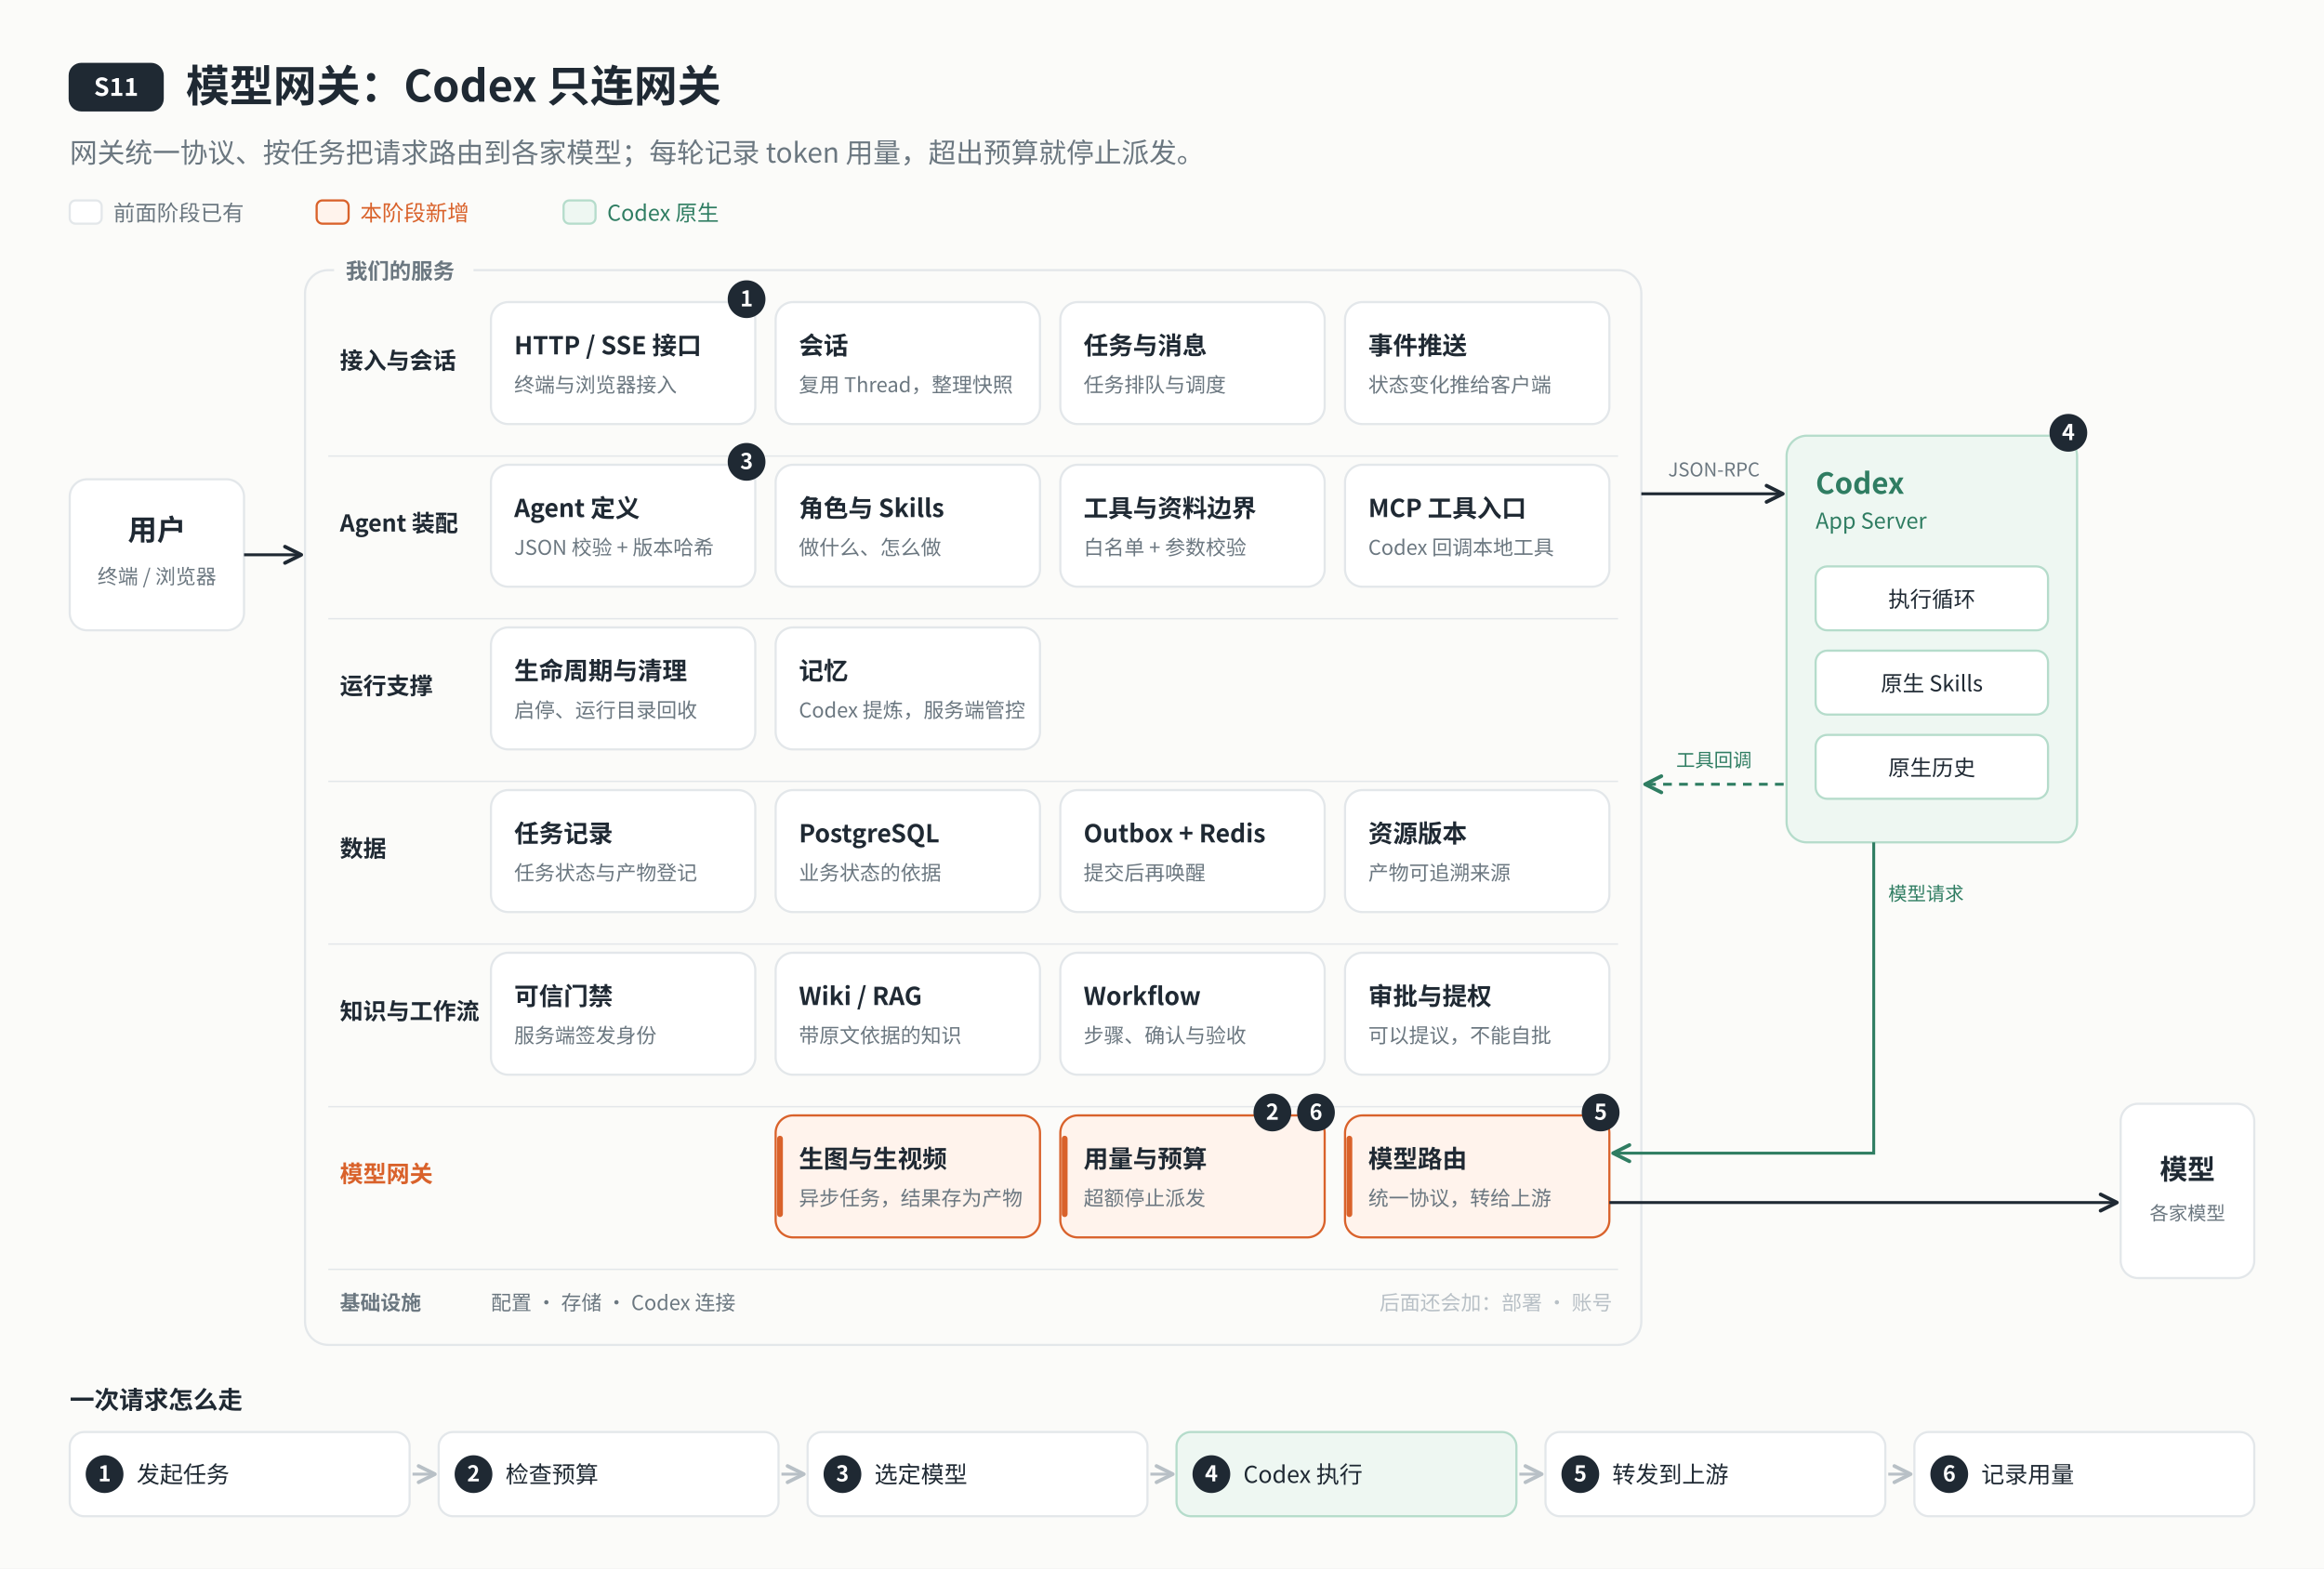
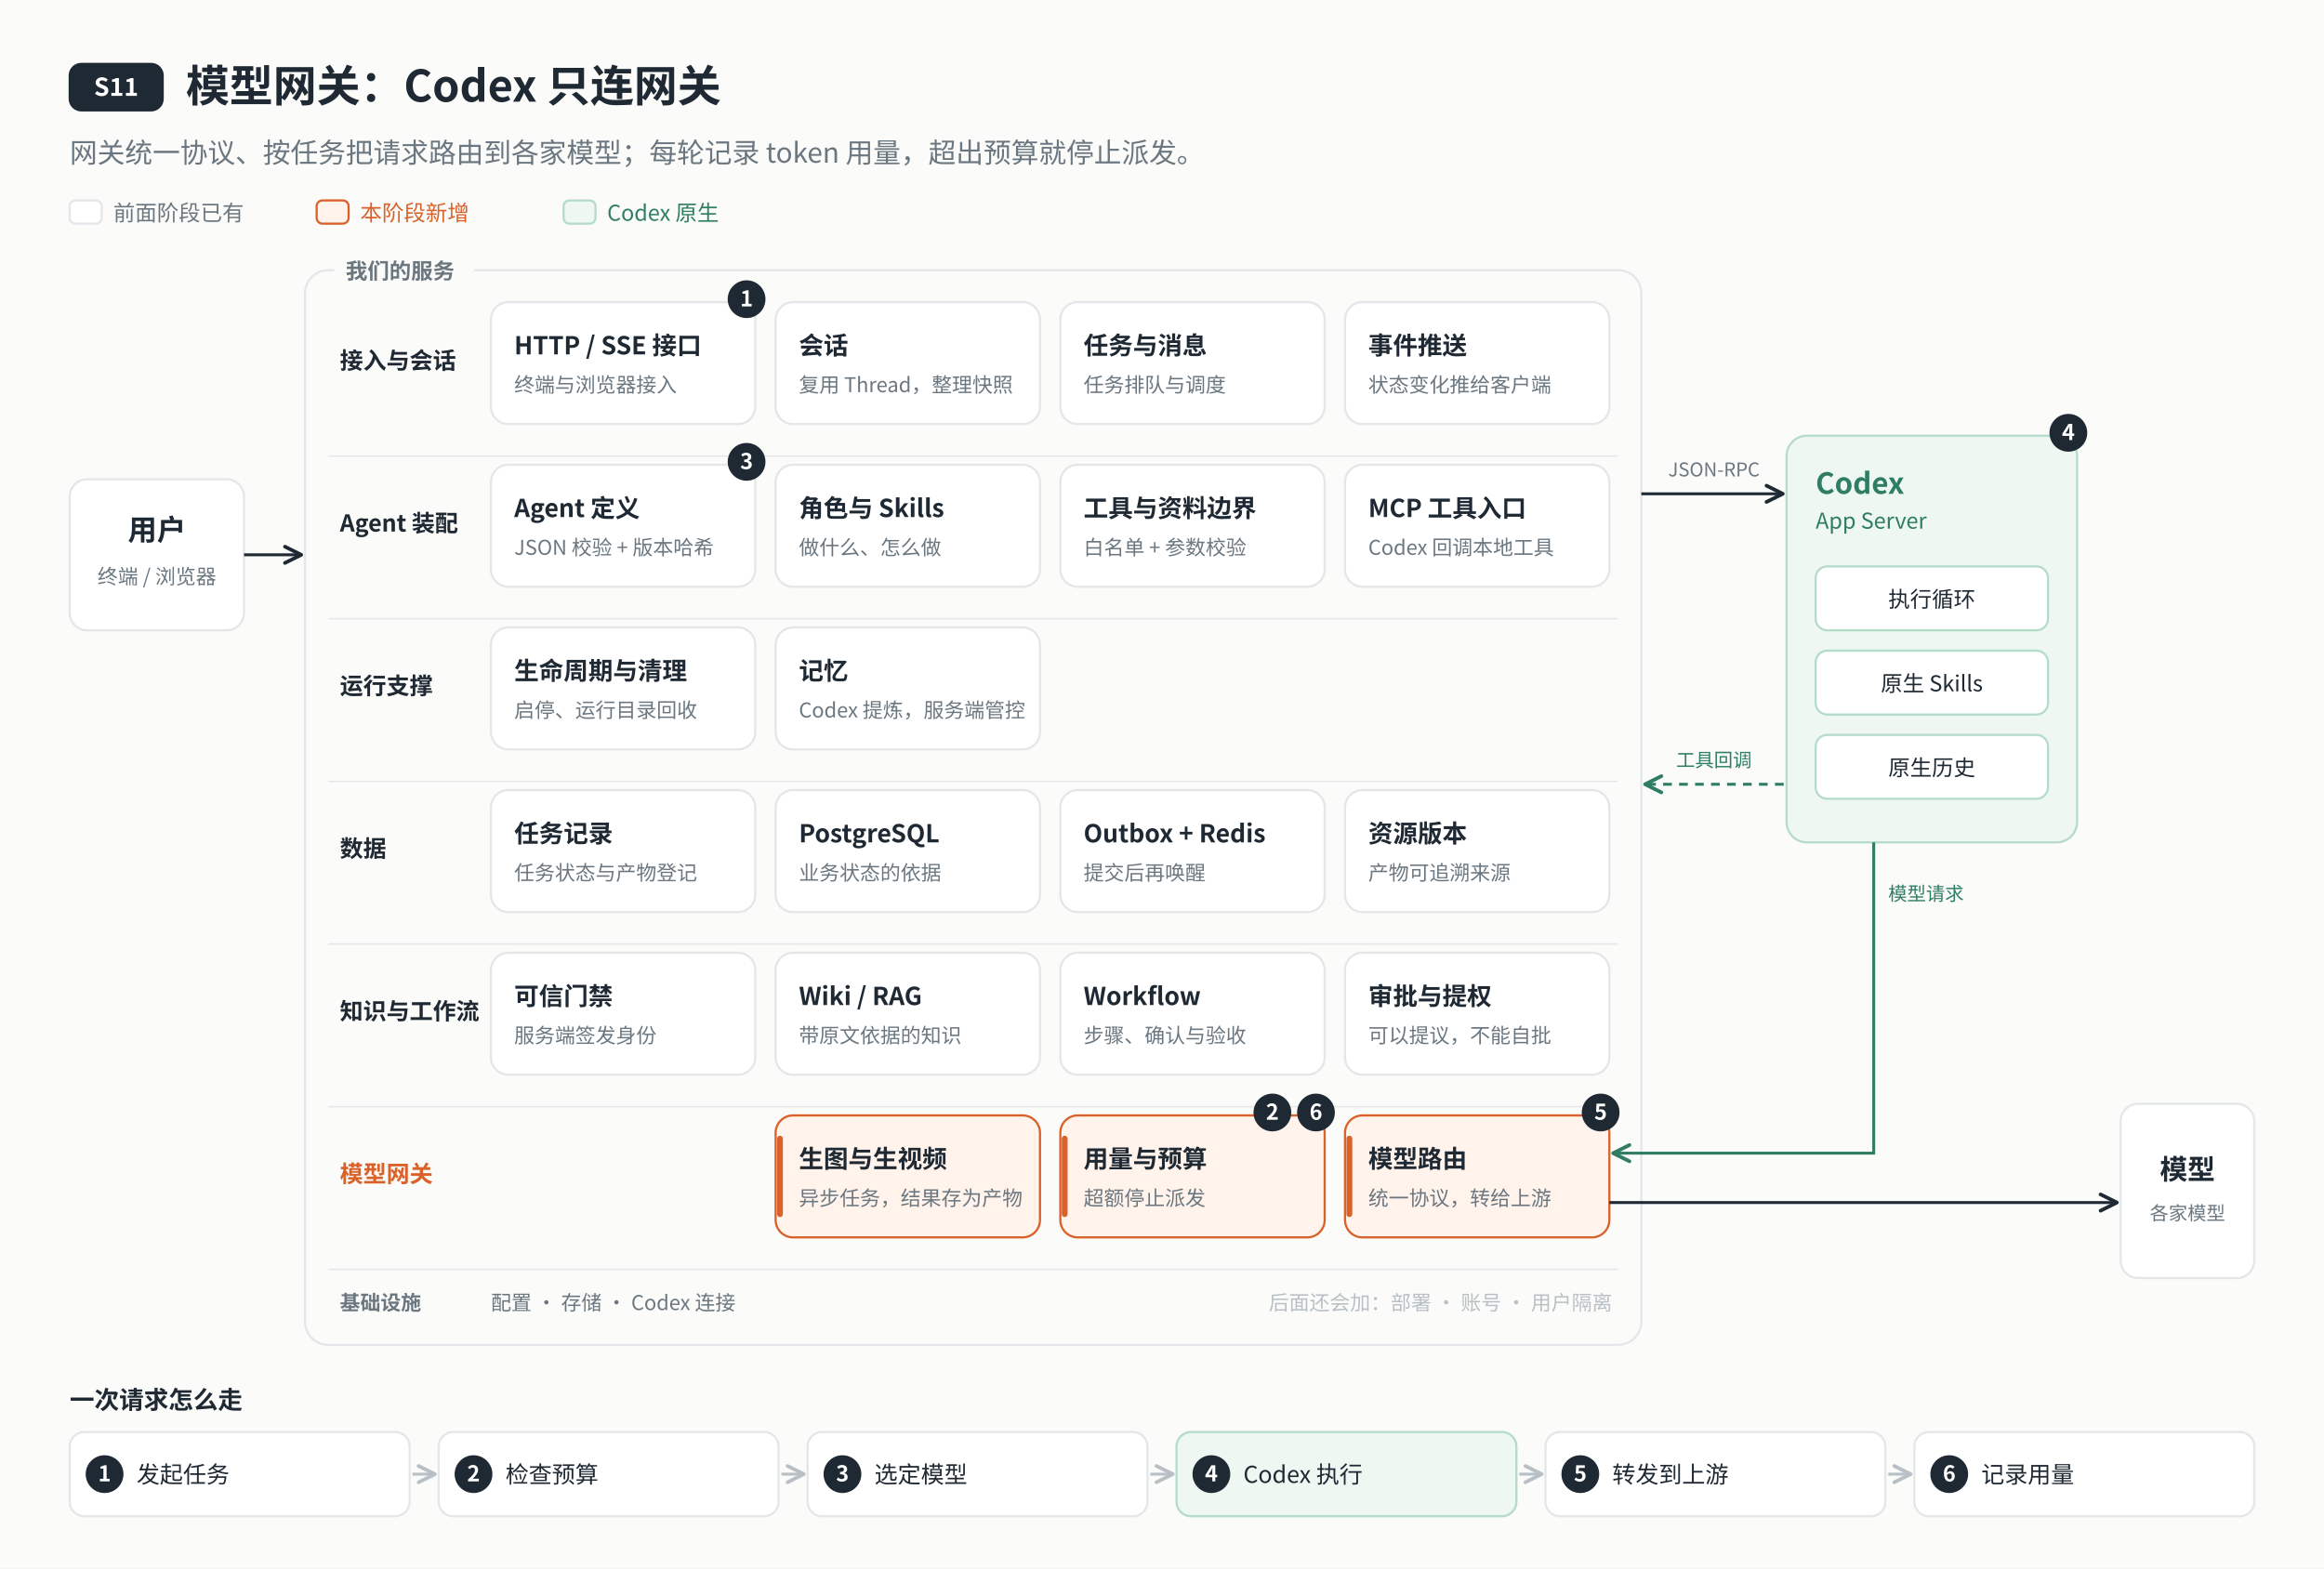
<svg xmlns="http://www.w3.org/2000/svg" width="1600" height="1080" viewBox="0 0 1600 1080" role="img" aria-labelledby="title desc">
  <defs>
    <marker id="mB8C0C6" viewBox="0 0 10 10" refX="8" refY="5" markerWidth="7" markerHeight="7" orient="auto-start-reverse">
      <path d="M1 1 L9 5 L1 9" fill="none" stroke="#B8C0C6" stroke-width="1.8" stroke-linecap="round" stroke-linejoin="round" />
    </marker>
    <marker id="m1F2933" viewBox="0 0 10 10" refX="8" refY="5" markerWidth="7" markerHeight="7" orient="auto-start-reverse">
      <path d="M1 1 L9 5 L1 9" fill="none" stroke="#1F2933" stroke-width="1.8" stroke-linecap="round" stroke-linejoin="round" />
    </marker>
    <marker id="m2F7D62" viewBox="0 0 10 10" refX="8" refY="5" markerWidth="7" markerHeight="7" orient="auto-start-reverse">
      <path d="M1 1 L9 5 L1 9" fill="none" stroke="#2F7D62" stroke-width="1.8" stroke-linecap="round" stroke-linejoin="round" />
    </marker>
  </defs>
  <g font-family="PingFang SC, Microsoft YaHei, Noto Sans CJK SC, sans-serif">
    <rect x="0" y="0" width="1600" height="1080" fill="#FBFBF9" />
    <rect x="48" y="44" width="64" height="32" rx="8" fill="#1F2933" stroke="#1F2933" stroke-width="1.5" />
    <text x="80" y="66" font-size="17" fill="#fff" font-weight="700" text-anchor="middle">S11</text>
    <text x="128" y="70" font-size="30" fill="#1F2933" font-weight="700" text-anchor="start">模型网关：Codex 只连网关</text>
    <text x="48" y="112" font-size="19" fill="#6B7780" font-weight="400" text-anchor="start">网关统一协议、按任务把请求路由到各家模型；每轮记录 token 用量，超出预算就停止派发。</text>
    <rect x="48" y="138" width="22" height="16" rx="4" fill="#FFFFFF" stroke="#E3E7EA" stroke-width="1.5" />
    <text x="78" y="152" font-size="15" fill="#6B7780" font-weight="400" text-anchor="start">前面阶段已有</text>
    <rect x="218" y="138" width="22" height="16" rx="4" fill="#FFF3EC" stroke="#D9622B" stroke-width="1.5" />
    <text x="248" y="152" font-size="15" fill="#D9622B" font-weight="400" text-anchor="start">本阶段新增</text>
    <rect x="388" y="138" width="22" height="16" rx="4" fill="#EEF7F2" stroke="#B5DCCB" stroke-width="1.5" />
    <text x="418" y="152" font-size="15" fill="#2F7D62" font-weight="400" text-anchor="start">Codex 原生</text>
    <rect x="48" y="330" width="120" height="104" rx="12" fill="#FFFFFF" stroke="#E3E7EA" stroke-width="1.5" />
    <text x="108" y="372" font-size="20" fill="#1F2933" font-weight="600" text-anchor="middle">用户</text>
    <text x="108" y="402" font-size="14" fill="#6B7780" font-weight="400" text-anchor="middle">终端 / 浏览器</text>
    <rect x="210" y="186" width="920" height="740" rx="16" fill="none" stroke="#E3E7EA" stroke-width="1.5" />
    <rect x="230" y="175" width="96" height="22" fill="#FBFBF9" />
    <text x="238" y="192" font-size="15" fill="#6B7780" font-weight="600" text-anchor="start">我们的服务</text>
    <text x="234" y="254" font-size="16" fill="#1F2933" font-weight="600" text-anchor="start">接入与会话</text>
    <rect x="338" y="208" width="182" height="84" rx="12" fill="#FFFFFF" stroke="#E3E7EA" stroke-width="1.5" />
    <text x="354" y="244" font-size="17" fill="#1F2933" font-weight="600" text-anchor="start">HTTP / SSE 接口</text>
    <text x="354" y="270" font-size="14" fill="#6B7780" font-weight="400" text-anchor="start">终端与浏览器接入</text>
    <rect x="534" y="208" width="182" height="84" rx="12" fill="#FFFFFF" stroke="#E3E7EA" stroke-width="1.5" />
    <text x="550" y="244" font-size="17" fill="#1F2933" font-weight="600" text-anchor="start">会话</text>
    <text x="550" y="270" font-size="14" fill="#6B7780" font-weight="400" text-anchor="start">复用 Thread，整理快照</text>
    <rect x="730" y="208" width="182" height="84" rx="12" fill="#FFFFFF" stroke="#E3E7EA" stroke-width="1.5" />
    <text x="746" y="244" font-size="17" fill="#1F2933" font-weight="600" text-anchor="start">任务与消息</text>
    <text x="746" y="270" font-size="14" fill="#6B7780" font-weight="400" text-anchor="start">任务排队与调度</text>
    <rect x="926" y="208" width="182" height="84" rx="12" fill="#FFFFFF" stroke="#E3E7EA" stroke-width="1.5" />
    <text x="942" y="244" font-size="17" fill="#1F2933" font-weight="600" text-anchor="start">事件推送</text>
    <text x="942" y="270" font-size="14" fill="#6B7780" font-weight="400" text-anchor="start">状态变化推给客户端</text>
    <text x="234" y="366" font-size="16" fill="#1F2933" font-weight="600" text-anchor="start">Agent 装配</text>
    <line x1="226" y1="314" x2="1114" y2="314" stroke="#E3E7EA" stroke-width="1" />
    <rect x="338" y="320" width="182" height="84" rx="12" fill="#FFFFFF" stroke="#E3E7EA" stroke-width="1.5" />
    <text x="354" y="356" font-size="17" fill="#1F2933" font-weight="600" text-anchor="start">Agent 定义</text>
    <text x="354" y="382" font-size="14" fill="#6B7780" font-weight="400" text-anchor="start">JSON 校验 + 版本哈希</text>
    <rect x="534" y="320" width="182" height="84" rx="12" fill="#FFFFFF" stroke="#E3E7EA" stroke-width="1.5" />
    <text x="550" y="356" font-size="17" fill="#1F2933" font-weight="600" text-anchor="start">角色与 Skills</text>
    <text x="550" y="382" font-size="14" fill="#6B7780" font-weight="400" text-anchor="start">做什么、怎么做</text>
    <rect x="730" y="320" width="182" height="84" rx="12" fill="#FFFFFF" stroke="#E3E7EA" stroke-width="1.5" />
    <text x="746" y="356" font-size="17" fill="#1F2933" font-weight="600" text-anchor="start">工具与资料边界</text>
    <text x="746" y="382" font-size="14" fill="#6B7780" font-weight="400" text-anchor="start">白名单 + 参数校验</text>
    <rect x="926" y="320" width="182" height="84" rx="12" fill="#FFFFFF" stroke="#E3E7EA" stroke-width="1.5" />
    <text x="942" y="356" font-size="17" fill="#1F2933" font-weight="600" text-anchor="start">MCP 工具入口</text>
    <text x="942" y="382" font-size="14" fill="#6B7780" font-weight="400" text-anchor="start">Codex 回调本地工具</text>
    <text x="234" y="478" font-size="16" fill="#1F2933" font-weight="600" text-anchor="start">运行支撑</text>
    <line x1="226" y1="426" x2="1114" y2="426" stroke="#E3E7EA" stroke-width="1" />
    <rect x="338" y="432" width="182" height="84" rx="12" fill="#FFFFFF" stroke="#E3E7EA" stroke-width="1.5" />
    <text x="354" y="468" font-size="17" fill="#1F2933" font-weight="600" text-anchor="start">生命周期与清理</text>
    <text x="354" y="494" font-size="14" fill="#6B7780" font-weight="400" text-anchor="start">启停、运行目录回收</text>
    <rect x="534" y="432" width="182" height="84" rx="12" fill="#FFFFFF" stroke="#E3E7EA" stroke-width="1.5" />
    <text x="550" y="468" font-size="17" fill="#1F2933" font-weight="600" text-anchor="start">记忆</text>
    <text x="550" y="494" font-size="14" fill="#6B7780" font-weight="400" text-anchor="start">Codex 提炼，服务端管控</text>
    <text x="234" y="590" font-size="16" fill="#1F2933" font-weight="600" text-anchor="start">数据</text>
    <line x1="226" y1="538" x2="1114" y2="538" stroke="#E3E7EA" stroke-width="1" />
    <rect x="338" y="544" width="182" height="84" rx="12" fill="#FFFFFF" stroke="#E3E7EA" stroke-width="1.5" />
    <text x="354" y="580" font-size="17" fill="#1F2933" font-weight="600" text-anchor="start">任务记录</text>
    <text x="354" y="606" font-size="14" fill="#6B7780" font-weight="400" text-anchor="start">任务状态与产物登记</text>
    <rect x="534" y="544" width="182" height="84" rx="12" fill="#FFFFFF" stroke="#E3E7EA" stroke-width="1.5" />
    <text x="550" y="580" font-size="17" fill="#1F2933" font-weight="600" text-anchor="start">PostgreSQL</text>
    <text x="550" y="606" font-size="14" fill="#6B7780" font-weight="400" text-anchor="start">业务状态的依据</text>
    <rect x="730" y="544" width="182" height="84" rx="12" fill="#FFFFFF" stroke="#E3E7EA" stroke-width="1.5" />
    <text x="746" y="580" font-size="17" fill="#1F2933" font-weight="600" text-anchor="start">Outbox + Redis</text>
    <text x="746" y="606" font-size="14" fill="#6B7780" font-weight="400" text-anchor="start">提交后再唤醒</text>
    <rect x="926" y="544" width="182" height="84" rx="12" fill="#FFFFFF" stroke="#E3E7EA" stroke-width="1.5" />
    <text x="942" y="580" font-size="17" fill="#1F2933" font-weight="600" text-anchor="start">资源版本</text>
    <text x="942" y="606" font-size="14" fill="#6B7780" font-weight="400" text-anchor="start">产物可追溯来源</text>
    <text x="234" y="702" font-size="16" fill="#1F2933" font-weight="600" text-anchor="start">知识与工作流</text>
    <line x1="226" y1="650" x2="1114" y2="650" stroke="#E3E7EA" stroke-width="1" />
    <rect x="338" y="656" width="182" height="84" rx="12" fill="#FFFFFF" stroke="#E3E7EA" stroke-width="1.5" />
    <text x="354" y="692" font-size="17" fill="#1F2933" font-weight="600" text-anchor="start">可信门禁</text>
    <text x="354" y="718" font-size="14" fill="#6B7780" font-weight="400" text-anchor="start">服务端签发身份</text>
    <rect x="534" y="656" width="182" height="84" rx="12" fill="#FFFFFF" stroke="#E3E7EA" stroke-width="1.5" />
    <text x="550" y="692" font-size="17" fill="#1F2933" font-weight="600" text-anchor="start">Wiki / RAG</text>
    <text x="550" y="718" font-size="14" fill="#6B7780" font-weight="400" text-anchor="start">带原文依据的知识</text>
    <rect x="730" y="656" width="182" height="84" rx="12" fill="#FFFFFF" stroke="#E3E7EA" stroke-width="1.5" />
    <text x="746" y="692" font-size="17" fill="#1F2933" font-weight="600" text-anchor="start">Workflow</text>
    <text x="746" y="718" font-size="14" fill="#6B7780" font-weight="400" text-anchor="start">步骤、确认与验收</text>
    <rect x="926" y="656" width="182" height="84" rx="12" fill="#FFFFFF" stroke="#E3E7EA" stroke-width="1.5" />
    <text x="942" y="692" font-size="17" fill="#1F2933" font-weight="600" text-anchor="start">审批与提权</text>
    <text x="942" y="718" font-size="14" fill="#6B7780" font-weight="400" text-anchor="start">可以提议，不能自批</text>
    <text x="234" y="814" font-size="16" fill="#D9622B" font-weight="600" text-anchor="start">模型网关</text>
    <line x1="226" y1="762" x2="1114" y2="762" stroke="#E3E7EA" stroke-width="1" />
    <rect x="534" y="768" width="182" height="84" rx="12" fill="#FFF3EC" stroke="#D9622B" stroke-width="1.5" />
    <rect x="535" y="782" width="4" height="56" rx="2" fill="#D9622B" />
    <text x="550" y="804" font-size="17" fill="#1F2933" font-weight="600" text-anchor="start">生图与生视频</text>
    <text x="550" y="830" font-size="14" fill="#6B7780" font-weight="400" text-anchor="start">异步任务，结果存为产物</text>
    <rect x="730" y="768" width="182" height="84" rx="12" fill="#FFF3EC" stroke="#D9622B" stroke-width="1.5" />
    <rect x="731" y="782" width="4" height="56" rx="2" fill="#D9622B" />
    <text x="746" y="804" font-size="17" fill="#1F2933" font-weight="600" text-anchor="start">用量与预算</text>
    <text x="746" y="830" font-size="14" fill="#6B7780" font-weight="400" text-anchor="start">超额停止派发</text>
    <rect x="926" y="768" width="182" height="84" rx="12" fill="#FFF3EC" stroke="#D9622B" stroke-width="1.5" />
    <rect x="927" y="782" width="4" height="56" rx="2" fill="#D9622B" />
    <text x="942" y="804" font-size="17" fill="#1F2933" font-weight="600" text-anchor="start">模型路由</text>
    <text x="942" y="830" font-size="14" fill="#6B7780" font-weight="400" text-anchor="start">统一协议，转给上游</text>
    <line x1="226" y1="874" x2="1114" y2="874" stroke="#E3E7EA" stroke-width="1" />
    <text x="234" y="902" font-size="14" fill="#6B7780" font-weight="600" text-anchor="start">基础设施</text>
    <text x="338" y="902" font-size="14" fill="#6B7780" font-weight="400" text-anchor="start">配置 · 存储 · Codex 连接</text>
-     <text x="1110" y="902" font-size="14" fill="#B8C0C6" font-weight="400" text-anchor="end">后面还会加：部署 · 账号</text>
+     <text x="1110" y="902" font-size="14" fill="#B8C0C6" font-weight="400" text-anchor="end">后面还会加：部署 · 账号 · 用户隔离</text>
    <rect x="1230" y="300" width="200" height="280" rx="14" fill="#EEF7F2" stroke="#B5DCCB" stroke-width="1.5" />
    <text x="1250" y="340" font-size="20" fill="#2F7D62" font-weight="700" text-anchor="start">Codex</text>
    <text x="1250" y="364" font-size="15" fill="#2F7D62" font-weight="400" text-anchor="start">App Server</text>
    <rect x="1250" y="390" width="160" height="44" rx="8" fill="#FFFFFF" stroke="#B5DCCB" stroke-width="1.5" />
    <text x="1330" y="418" font-size="15" fill="#1F2933" font-weight="500" text-anchor="middle">执行循环</text>
    <rect x="1250" y="448" width="160" height="44" rx="8" fill="#FFFFFF" stroke="#B5DCCB" stroke-width="1.5" />
    <text x="1330" y="476" font-size="15" fill="#1F2933" font-weight="500" text-anchor="middle">原生 Skills</text>
    <rect x="1250" y="506" width="160" height="44" rx="8" fill="#FFFFFF" stroke="#B5DCCB" stroke-width="1.5" />
    <text x="1330" y="534" font-size="15" fill="#1F2933" font-weight="500" text-anchor="middle">原生历史</text>
    <rect x="1460" y="760" width="92" height="120" rx="12" fill="#FFFFFF" stroke="#E3E7EA" stroke-width="1.5" />
    <text x="1506" y="812" font-size="19" fill="#1F2933" font-weight="600" text-anchor="middle">模型</text>
    <text x="1506" y="840" font-size="13" fill="#6B7780" font-weight="400" text-anchor="middle">各家模型</text>
    <path d="M168,382 L206,382" fill="none" stroke="#1F2933" stroke-width="2" marker-end="url(#m1F2933)" />
    <path d="M1130,340 L1226,340" fill="none" stroke="#1F2933" stroke-width="2" marker-end="url(#m1F2933)" />
    <text x="1180" y="328" font-size="13" fill="#6B7780" font-weight="500" text-anchor="middle">JSON-RPC</text>
    <path d="M1228,540 L1134,540" fill="none" stroke="#2F7D62" stroke-width="2" stroke-dasharray="6 5" marker-end="url(#m2F7D62)" />
    <text x="1180" y="528" font-size="13" fill="#2F7D62" font-weight="500" text-anchor="middle">工具回调</text>
    <path d="M1290,580 L1290,794 L1112,794" fill="none" stroke="#2F7D62" stroke-width="2" marker-end="url(#m2F7D62)" />
    <text x="1300" y="620" font-size="13" fill="#2F7D62" font-weight="500" text-anchor="start">模型请求</text>
    <path d="M1108,828 L1456,828" fill="none" stroke="#1F2933" stroke-width="2" marker-end="url(#m1F2933)" />
    <circle cx="514" cy="206" r="13" fill="#1F2933" />
    <text x="514" y="211" font-size="15" fill="#fff" font-weight="700" text-anchor="middle">1</text>
    <circle cx="876" cy="766" r="13" fill="#1F2933" />
    <text x="876" y="771" font-size="15" fill="#fff" font-weight="700" text-anchor="middle">2</text>
    <circle cx="906" cy="766" r="13" fill="#1F2933" />
    <text x="906" y="771" font-size="15" fill="#fff" font-weight="700" text-anchor="middle">6</text>
    <circle cx="514" cy="318" r="13" fill="#1F2933" />
    <text x="514" y="323" font-size="15" fill="#fff" font-weight="700" text-anchor="middle">3</text>
    <circle cx="1424" cy="298" r="13" fill="#1F2933" />
    <text x="1424" y="303" font-size="15" fill="#fff" font-weight="700" text-anchor="middle">4</text>
    <circle cx="1102" cy="766" r="13" fill="#1F2933" />
    <text x="1102" y="771" font-size="15" fill="#fff" font-weight="700" text-anchor="middle">5</text>
    <text x="48" y="970" font-size="17" fill="#1F2933" font-weight="700" text-anchor="start">一次请求怎么走</text>
    <rect x="48" y="986" width="234" height="58" rx="10" fill="#FFFFFF" stroke="#E3E7EA" stroke-width="1.5" />
    <circle cx="72" cy="1015" r="13" fill="#1F2933" />
    <text x="72" y="1020" font-size="15" fill="#fff" font-weight="700" text-anchor="middle">1</text>
    <text x="94" y="1021" font-size="16" fill="#1F2933" font-weight="500" text-anchor="start">发起任务</text>
    <path d="M284,1015 L298,1015" fill="none" stroke="#B8C0C6" stroke-width="2" marker-end="url(#mB8C0C6)" />
    <rect x="302" y="986" width="234" height="58" rx="10" fill="#FFFFFF" stroke="#E3E7EA" stroke-width="1.5" />
    <circle cx="326" cy="1015" r="13" fill="#1F2933" />
    <text x="326" y="1020" font-size="15" fill="#fff" font-weight="700" text-anchor="middle">2</text>
    <text x="348" y="1021" font-size="16" fill="#1F2933" font-weight="500" text-anchor="start">检查预算</text>
    <path d="M538,1015 L552,1015" fill="none" stroke="#B8C0C6" stroke-width="2" marker-end="url(#mB8C0C6)" />
    <rect x="556" y="986" width="234" height="58" rx="10" fill="#FFFFFF" stroke="#E3E7EA" stroke-width="1.5" />
    <circle cx="580" cy="1015" r="13" fill="#1F2933" />
    <text x="580" y="1020" font-size="15" fill="#fff" font-weight="700" text-anchor="middle">3</text>
    <text x="602" y="1021" font-size="16" fill="#1F2933" font-weight="500" text-anchor="start">选定模型</text>
    <path d="M792,1015 L806,1015" fill="none" stroke="#B8C0C6" stroke-width="2" marker-end="url(#mB8C0C6)" />
    <rect x="810" y="986" width="234" height="58" rx="10" fill="#EEF7F2" stroke="#B5DCCB" stroke-width="1.5" />
    <circle cx="834" cy="1015" r="13" fill="#1F2933" />
    <text x="834" y="1020" font-size="15" fill="#fff" font-weight="700" text-anchor="middle">4</text>
    <text x="856" y="1021" font-size="16" fill="#1F2933" font-weight="500" text-anchor="start">Codex 执行</text>
    <path d="M1046,1015 L1060,1015" fill="none" stroke="#B8C0C6" stroke-width="2" marker-end="url(#mB8C0C6)" />
    <rect x="1064" y="986" width="234" height="58" rx="10" fill="#FFFFFF" stroke="#E3E7EA" stroke-width="1.5" />
    <circle cx="1088" cy="1015" r="13" fill="#1F2933" />
    <text x="1088" y="1020" font-size="15" fill="#fff" font-weight="700" text-anchor="middle">5</text>
    <text x="1110" y="1021" font-size="16" fill="#1F2933" font-weight="500" text-anchor="start">转发到上游</text>
    <path d="M1300,1015 L1314,1015" fill="none" stroke="#B8C0C6" stroke-width="2" marker-end="url(#mB8C0C6)" />
    <rect x="1318" y="986" width="234" height="58" rx="10" fill="#FFFFFF" stroke="#E3E7EA" stroke-width="1.5" />
    <circle cx="1342" cy="1015" r="13" fill="#1F2933" />
    <text x="1342" y="1020" font-size="15" fill="#fff" font-weight="700" text-anchor="middle">6</text>
    <text x="1364" y="1021" font-size="16" fill="#1F2933" font-weight="500" text-anchor="start">记录用量</text>
  </g>
</svg>
